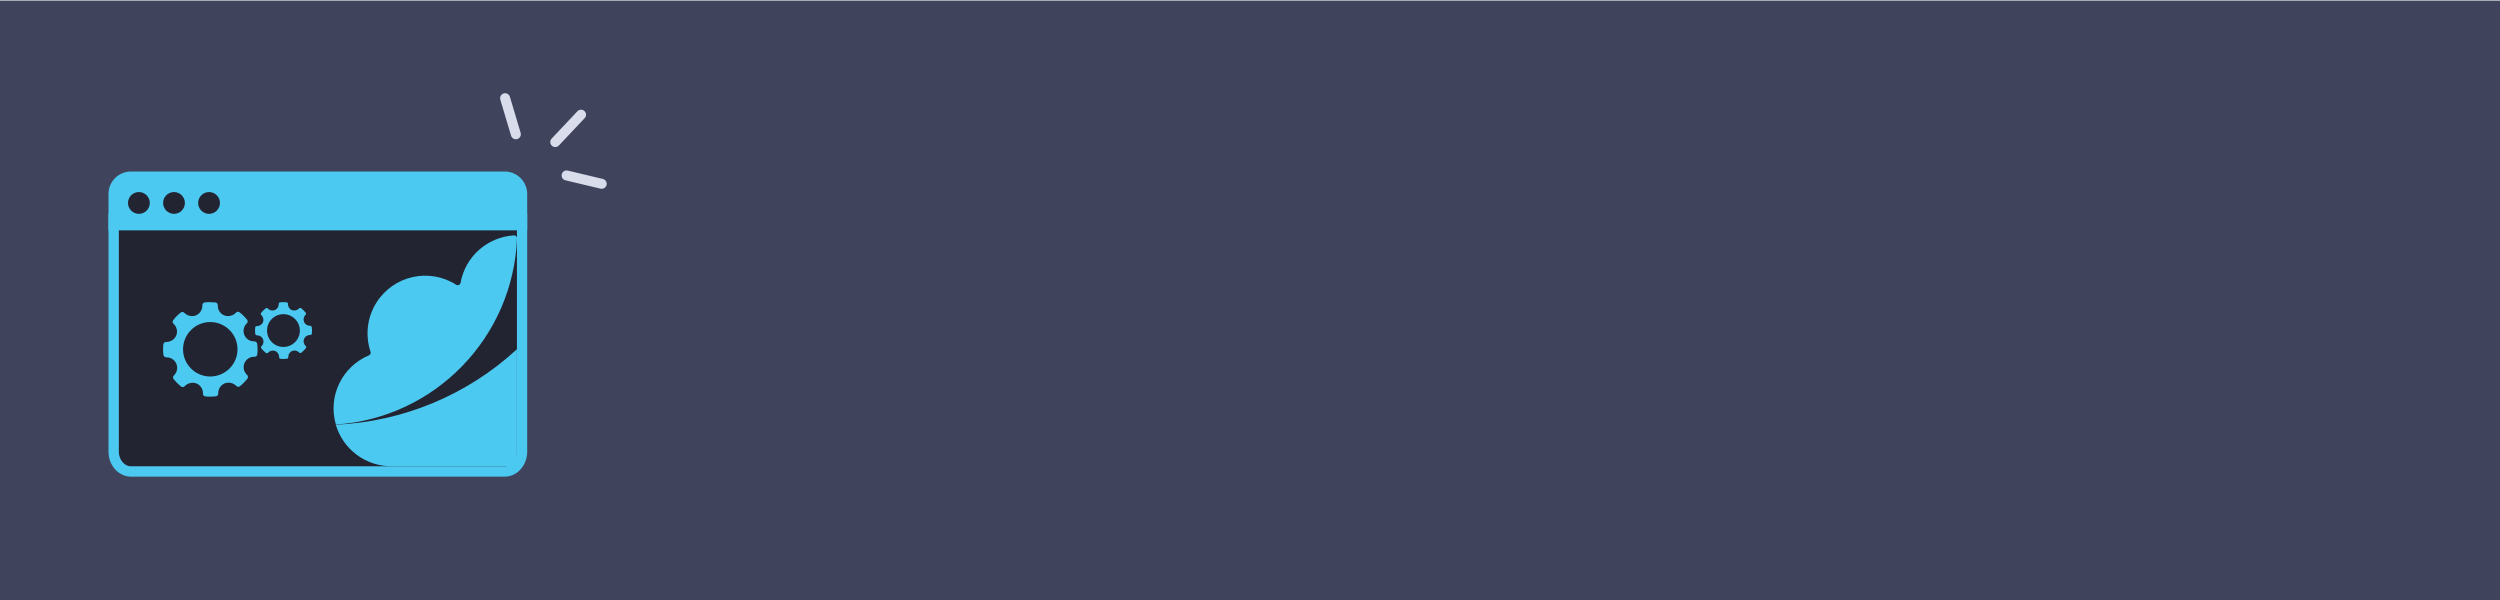
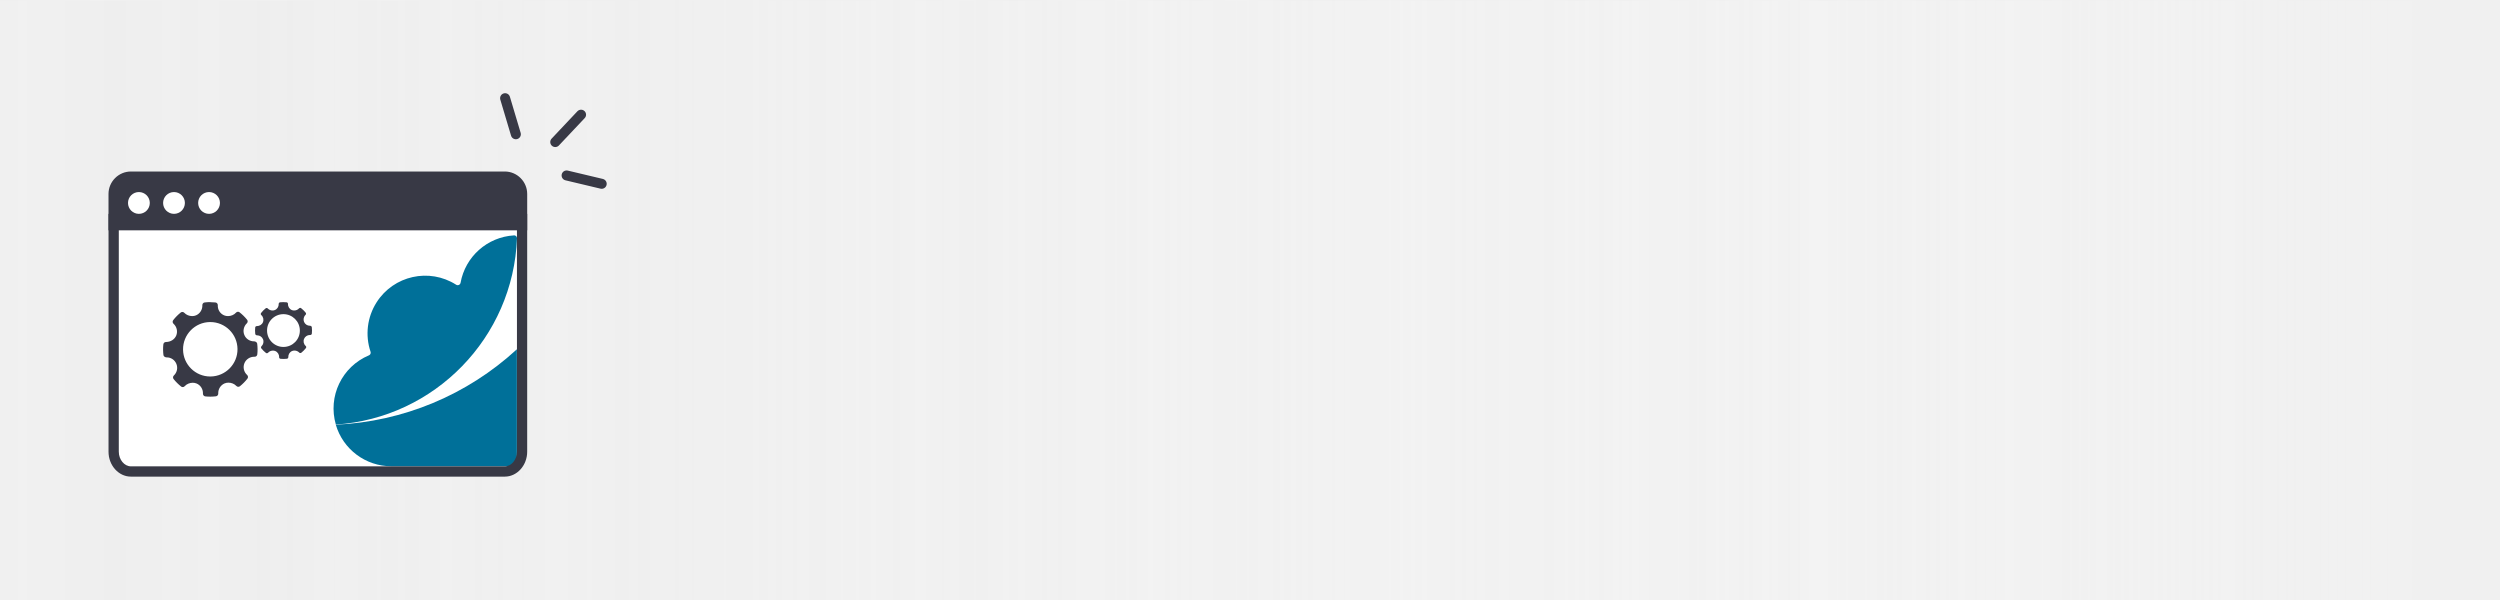
<svg xmlns="http://www.w3.org/2000/svg" id="start" viewBox="0 0 500 120">
  <defs>
    <style>
      .cls-1 {
-         fill: #4CC9F0;
+         fill: #007099;
      }

      .cls-2, .cls-3 {
-         fill: #222431;
+         fill: #fff;
      }

      .cls-4 {
-         fill: #40435C;
+         fill: url(#Degradado_sin_nombre_60);
+         opacity: .8;
      }

      .cls-5 {
-         fill: #4CC9F0;
+         fill: #383945;
      }

      .cls-3 {
-         stroke: #D8DCEB;
+         stroke: #383945;
        stroke-linecap: round;
        stroke-linejoin: round;
        stroke-width: 2px;
      }
    </style>
+     <linearGradient id="Degradado_sin_nombre_60" data-name="Degradado sin nombre 60" x1="0" y1="60.06" x2="500" y2="60.06" gradientUnits="userSpaceOnUse">
+       <stop offset="0" stop-color="#efefef" stop-opacity=".8" />
+       <stop offset=".11" stop-color="#efefef" stop-opacity=".77" />
+       <stop offset=".26" stop-color="#f0f0f0" stop-opacity=".7" />
+       <stop offset=".44" stop-color="#f3f3f3" stop-opacity=".58" />
+       <stop offset=".63" stop-color="#f6f6f6" stop-opacity=".41" />
+       <stop offset=".83" stop-color="#fbfbfb" stop-opacity=".2" />
+       <stop offset="1" stop-color="#fff" stop-opacity="0" />
+     </linearGradient>
  </defs>
  <rect class="cls-4" y=".12" width="500" height="119.88" />
  <g>
-     <path class="cls-2" d="M103.39,44.84v45.5c0,1.59-1.11,2.93-2.43,2.93H26.19c-1.32,0-2.43-1.34-2.43-2.93v-45.5h79.62Z" />
+     <path class="cls-2" d="M105.45,42.77v47.57c0,2.74-2.02,4.99-4.49,4.99H26.19c-2.47,0-4.49-2.25-4.49-4.99v-47.57h83.74Z" />
    <g>
      <path class="cls-1" d="M78.25,93.25h24.56c.14,0,.28-.06.38-.15h0c.12-.11.19-.26.19-.43h0v-22.82c-9.92,9.14-22.75,14.49-36.22,15.09,1.44,4.92,5.96,8.31,11.09,8.31Z" />
      <path class="cls-1" d="M102.81,47.08h-.04c-5.32.33-9.72,4.25-10.66,9.49h0c-.05.27-.29.47-.57.47-.1,0-.2-.03-.29-.08h0s-.02-.01-.03-.02c-5.37-3.42-12.5-1.83-15.91,3.54-1.87,2.94-2.31,6.57-1.2,9.87h0c.02.06.03.12.03.18,0,.24-.14.45-.36.54h0c-5.4,2.26-8.25,8.22-6.61,13.84,19.76-1.3,35.48-17.38,36.23-37.29-.01-.31-.27-.56-.58-.55Z" />
    </g>
    <g>
      <g>
        <path class="cls-5" d="M42.03,78.35c-.17,0-.35,0-.52-.02-.1-1.12-.82-2.12-1.88-2.55-.34-.14-.71-.21-1.1-.21-.75,0-1.47.27-2.02.73-.3-.26-.58-.54-.84-.83.71-.86.9-2.06.46-3.1-.45-1.06-1.43-1.76-2.55-1.84-.03-.41-.04-.81,0-1.22,1.16-.14,2.13-.84,2.55-1.86.43-1.06.22-2.27-.51-3.12.26-.31.55-.59.85-.86.54.43,1.25.69,1.98.69.4,0,.78-.08,1.13-.22,1.04-.44,1.74-1.43,1.84-2.54.22-.02.44-.03.66-.03.18,0,.35,0,.53.02.1,1.12.81,2.12,1.87,2.55.34.14.71.21,1.1.21.75,0,1.48-.27,2.02-.73.3.26.58.54.84.84-.71.86-.89,2.06-.46,3.1.44,1.04,1.42,1.74,2.55,1.84.03.4.04.81,0,1.21-1.13.11-2.13.84-2.55,1.87-.43,1.06-.22,2.27.51,3.12-.26.31-.55.59-.85.86-.54-.43-1.25-.69-1.97-.69-.4,0-.78.08-1.13.22-1.04.44-1.75,1.43-1.84,2.54-.19.01-.38.02-.57.02h-.1ZM41.99,63.47c-1.71.02-3.3.7-4.5,1.92-1.19,1.22-1.84,2.83-1.82,4.53.04,3.48,2.9,6.32,6.38,6.32,3.58-.04,6.42-2.93,6.38-6.45-.04-3.49-2.9-6.32-6.38-6.32h-.07Z" />
        <path class="cls-5" d="M42.06,60.42c-.38,0-.75.02-1.13.07-.27.03-.47.27-.46.55.04.87-.47,1.69-1.27,2.03-.24.1-.5.15-.76.15-.59,0-1.19-.24-1.58-.66-.1-.11-.24-.17-.38-.17-.12,0-.23.04-.33.11-.56.45-1.07.96-1.51,1.53-.17.22-.14.53.06.72.66.59.88,1.53.55,2.35-.32.78-1.12,1.29-2.04,1.3,0,0,0,0-.01,0-.29,0-.5.2-.53.47-.08.71-.07,1.43.02,2.15.03.26.35.46.62.46h0s.04,0,.07,0c.8,0,1.56.49,1.89,1.28.34.8.14,1.74-.5,2.34-.2.19-.22.5-.05.71.44.55.95,1.06,1.51,1.5.1.08.21.11.32.11.15,0,.29-.06.39-.18.39-.44,1.01-.69,1.61-.69.26,0,.51.05.74.14.82.33,1.34,1.15,1.3,2.04-.01.28.19.52.47.55.33.04.66.05.99.05.03,0,.06,0,.1,0,.35,0,.69-.03,1.04-.07.27-.03.47-.27.46-.55-.04-.87.47-1.69,1.27-2.03.24-.1.5-.15.77-.15.59,0,1.18.24,1.58.66.1.11.24.17.38.17.12,0,.23-.04.33-.11.56-.45,1.07-.96,1.51-1.53.17-.22.14-.53-.06-.72-.66-.59-.88-1.53-.55-2.35.31-.77,1.08-1.29,1.92-1.3h.12s.02,0,.03,0c.26,0,.48-.21.51-.47.08-.71.07-1.43-.02-2.15-.03-.26-.34-.46-.61-.46,0,0,0,0,0,0,0,0-.01,0-.02,0-.86,0-1.62-.5-1.94-1.27-.34-.8-.13-1.74.5-2.34.2-.19.22-.5.05-.71-.45-.56-.96-1.06-1.51-1.49-.1-.08-.21-.11-.32-.11-.15,0-.29.06-.39.18-.39.44-1,.69-1.61.69-.26,0-.51-.05-.74-.14-.82-.33-1.34-1.15-1.29-2.04.01-.28-.19-.52-.47-.55-.33-.03-.66-.05-.99-.05h0ZM42.05,75.3c-2.98,0-5.41-2.4-5.44-5.39-.03-3,2.38-5.47,5.39-5.5.02,0,.04,0,.06,0,2.98,0,5.41,2.4,5.44,5.39.03,3-2.38,5.46-5.39,5.5-.02,0-.04,0-.06,0h0Z" />
      </g>
      <g>
        <path class="cls-5" d="M56.68,70.85c-.05-.18-.11-.36-.2-.53.07,0,.14,0,.21,0,.09,0,.18,0,.27-.01-.09.17-.16.35-.2.53h-.08ZM53.33,69.46c.1-.17.17-.34.23-.53.11.12.23.24.35.35-.19.06-.36.13-.52.23l-.06-.06ZM60.03,69.48c-.16-.09-.34-.17-.52-.22.07-.06.14-.13.21-.2.05-.05.1-.11.15-.16.06.18.13.35.24.51-.02.02-.04.04-.07.07ZM52.48,66.38c-.17-.09-.34-.16-.53-.2,0-.03,0-.06,0-.1.19-.05.36-.12.53-.2,0,.09,0,.18,0,.27,0,.08,0,.16,0,.23ZM60.91,66.07c0-.08,0-.16,0-.24.17.09.34.16.53.2,0,.03,0,.06,0,.09-.18.05-.36.12-.53.21,0-.08,0-.17,0-.26ZM53.53,63.32c-.06-.18-.13-.35-.24-.52.02-.02.04-.04.06-.07.17.1.34.17.53.22-.13.11-.25.23-.36.36ZM59.83,63.29c-.11-.12-.23-.24-.36-.35.19-.06.36-.13.53-.23l.06.06c-.1.17-.17.34-.23.53ZM56.42,61.9c.09-.17.16-.34.2-.53.03,0,.05,0,.08,0,.04.18.11.36.2.53-.07,0-.25,0-.25,0-.08,0-.16,0-.23,0Z" />
        <path class="cls-5" d="M56.7,60.42c-.23,0-.45.01-.68.04-.16.02-.29.16-.28.33.02.53-.28,1.02-.77,1.22-.14.06-.3.09-.46.09-.35,0-.71-.14-.95-.4-.06-.07-.15-.1-.23-.1-.07,0-.14.02-.2.07-.34.27-.65.58-.91.92-.1.13-.09.32.04.43.4.35.53.92.33,1.42-.19.47-.67.78-1.23.78,0,0,0,0,0,0-.18,0-.3.12-.32.28-.05.43-.04.86.01,1.29.02.16.21.28.37.28h0s.03,0,.04,0c.48,0,.94.3,1.14.77.2.48.08,1.05-.3,1.41-.12.11-.13.3-.03.43.27.33.57.64.91.9.06.05.13.07.2.07.09,0,.17-.04.24-.11.24-.27.61-.42.97-.42.15,0,.31.03.45.08.49.2.81.69.78,1.23,0,.17.12.31.28.33.2.02.4.03.6.03.02,0,.04,0,.06,0,.21,0,.42-.02.62-.04.16-.02.29-.16.28-.33-.02-.53.28-1.02.77-1.22.14-.06.3-.09.46-.09.35,0,.71.14.95.4.06.07.15.1.23.1.07,0,.14-.02.2-.07.34-.27.64-.58.91-.92.1-.13.09-.32-.04-.43-.4-.35-.53-.92-.33-1.41.19-.46.65-.78,1.16-.78h.07s.01,0,.02,0c.15,0,.29-.12.31-.28.05-.43.04-.86-.01-1.29-.02-.16-.2-.28-.37-.28h0s0,0-.01,0c-.52,0-.97-.3-1.17-.77-.2-.48-.08-1.05.3-1.41.12-.11.13-.3.03-.43-.27-.34-.58-.64-.91-.9-.06-.05-.13-.07-.19-.07-.09,0-.17.04-.24.11-.24.27-.6.42-.97.42-.15,0-.31-.03-.45-.08-.49-.2-.81-.69-.78-1.23,0-.17-.12-.31-.28-.33-.2-.02-.4-.03-.6-.03h0ZM56.69,69.39c-1.8,0-3.26-1.45-3.28-3.25-.02-1.81,1.43-3.29,3.25-3.31.01,0,.02,0,.03,0,1.8,0,3.26,1.45,3.28,3.25.02,1.81-1.43,3.29-3.25,3.31-.01,0-.02,0-.03,0h0Z" />
      </g>
    </g>
    <g>
      <line class="cls-3" x1="111.05" y1="28.41" x2="116.21" y2="22.94" />
      <line class="cls-3" x1="103.17" y1="26.85" x2="101.02" y2="19.64" />
      <line class="cls-3" x1="120.34" y1="36.76" x2="113.32" y2="35.09" />
    </g>
    <path class="cls-5" d="M103.39,44.84v45.5c0,1.59-1.11,2.93-2.43,2.93H26.19c-1.32,0-2.43-1.34-2.43-2.93v-45.5h79.62M105.45,42.77H21.7v47.57c0,2.74,2.02,4.99,4.49,4.99h74.76c2.47,0,4.49-2.25,4.49-4.99v-47.57h0Z" />
    <g>
      <path class="cls-5" d="M23.2,44.56v-5.77c0-1.65,1.34-2.99,2.99-2.99h74.76c1.65,0,2.99,1.34,2.99,2.99v5.77H23.2Z" />
      <path class="cls-5" d="M100.96,37.3c.81,0,1.49.68,1.49,1.49v4.27H24.7v-4.27c0-.81.68-1.49,1.49-1.49h74.76M100.96,34.3H26.19c-2.47,0-4.49,2.02-4.49,4.49v7.27h83.74v-7.27c0-2.47-2.02-4.49-4.49-4.49h0Z" />
    </g>
    <circle class="cls-2" cx="34.8" cy="40.59" r="2.18" />
    <circle class="cls-2" cx="27.78" cy="40.59" r="2.18" />
    <circle class="cls-2" cx="41.81" cy="40.59" r="2.18" />
  </g>
</svg>
